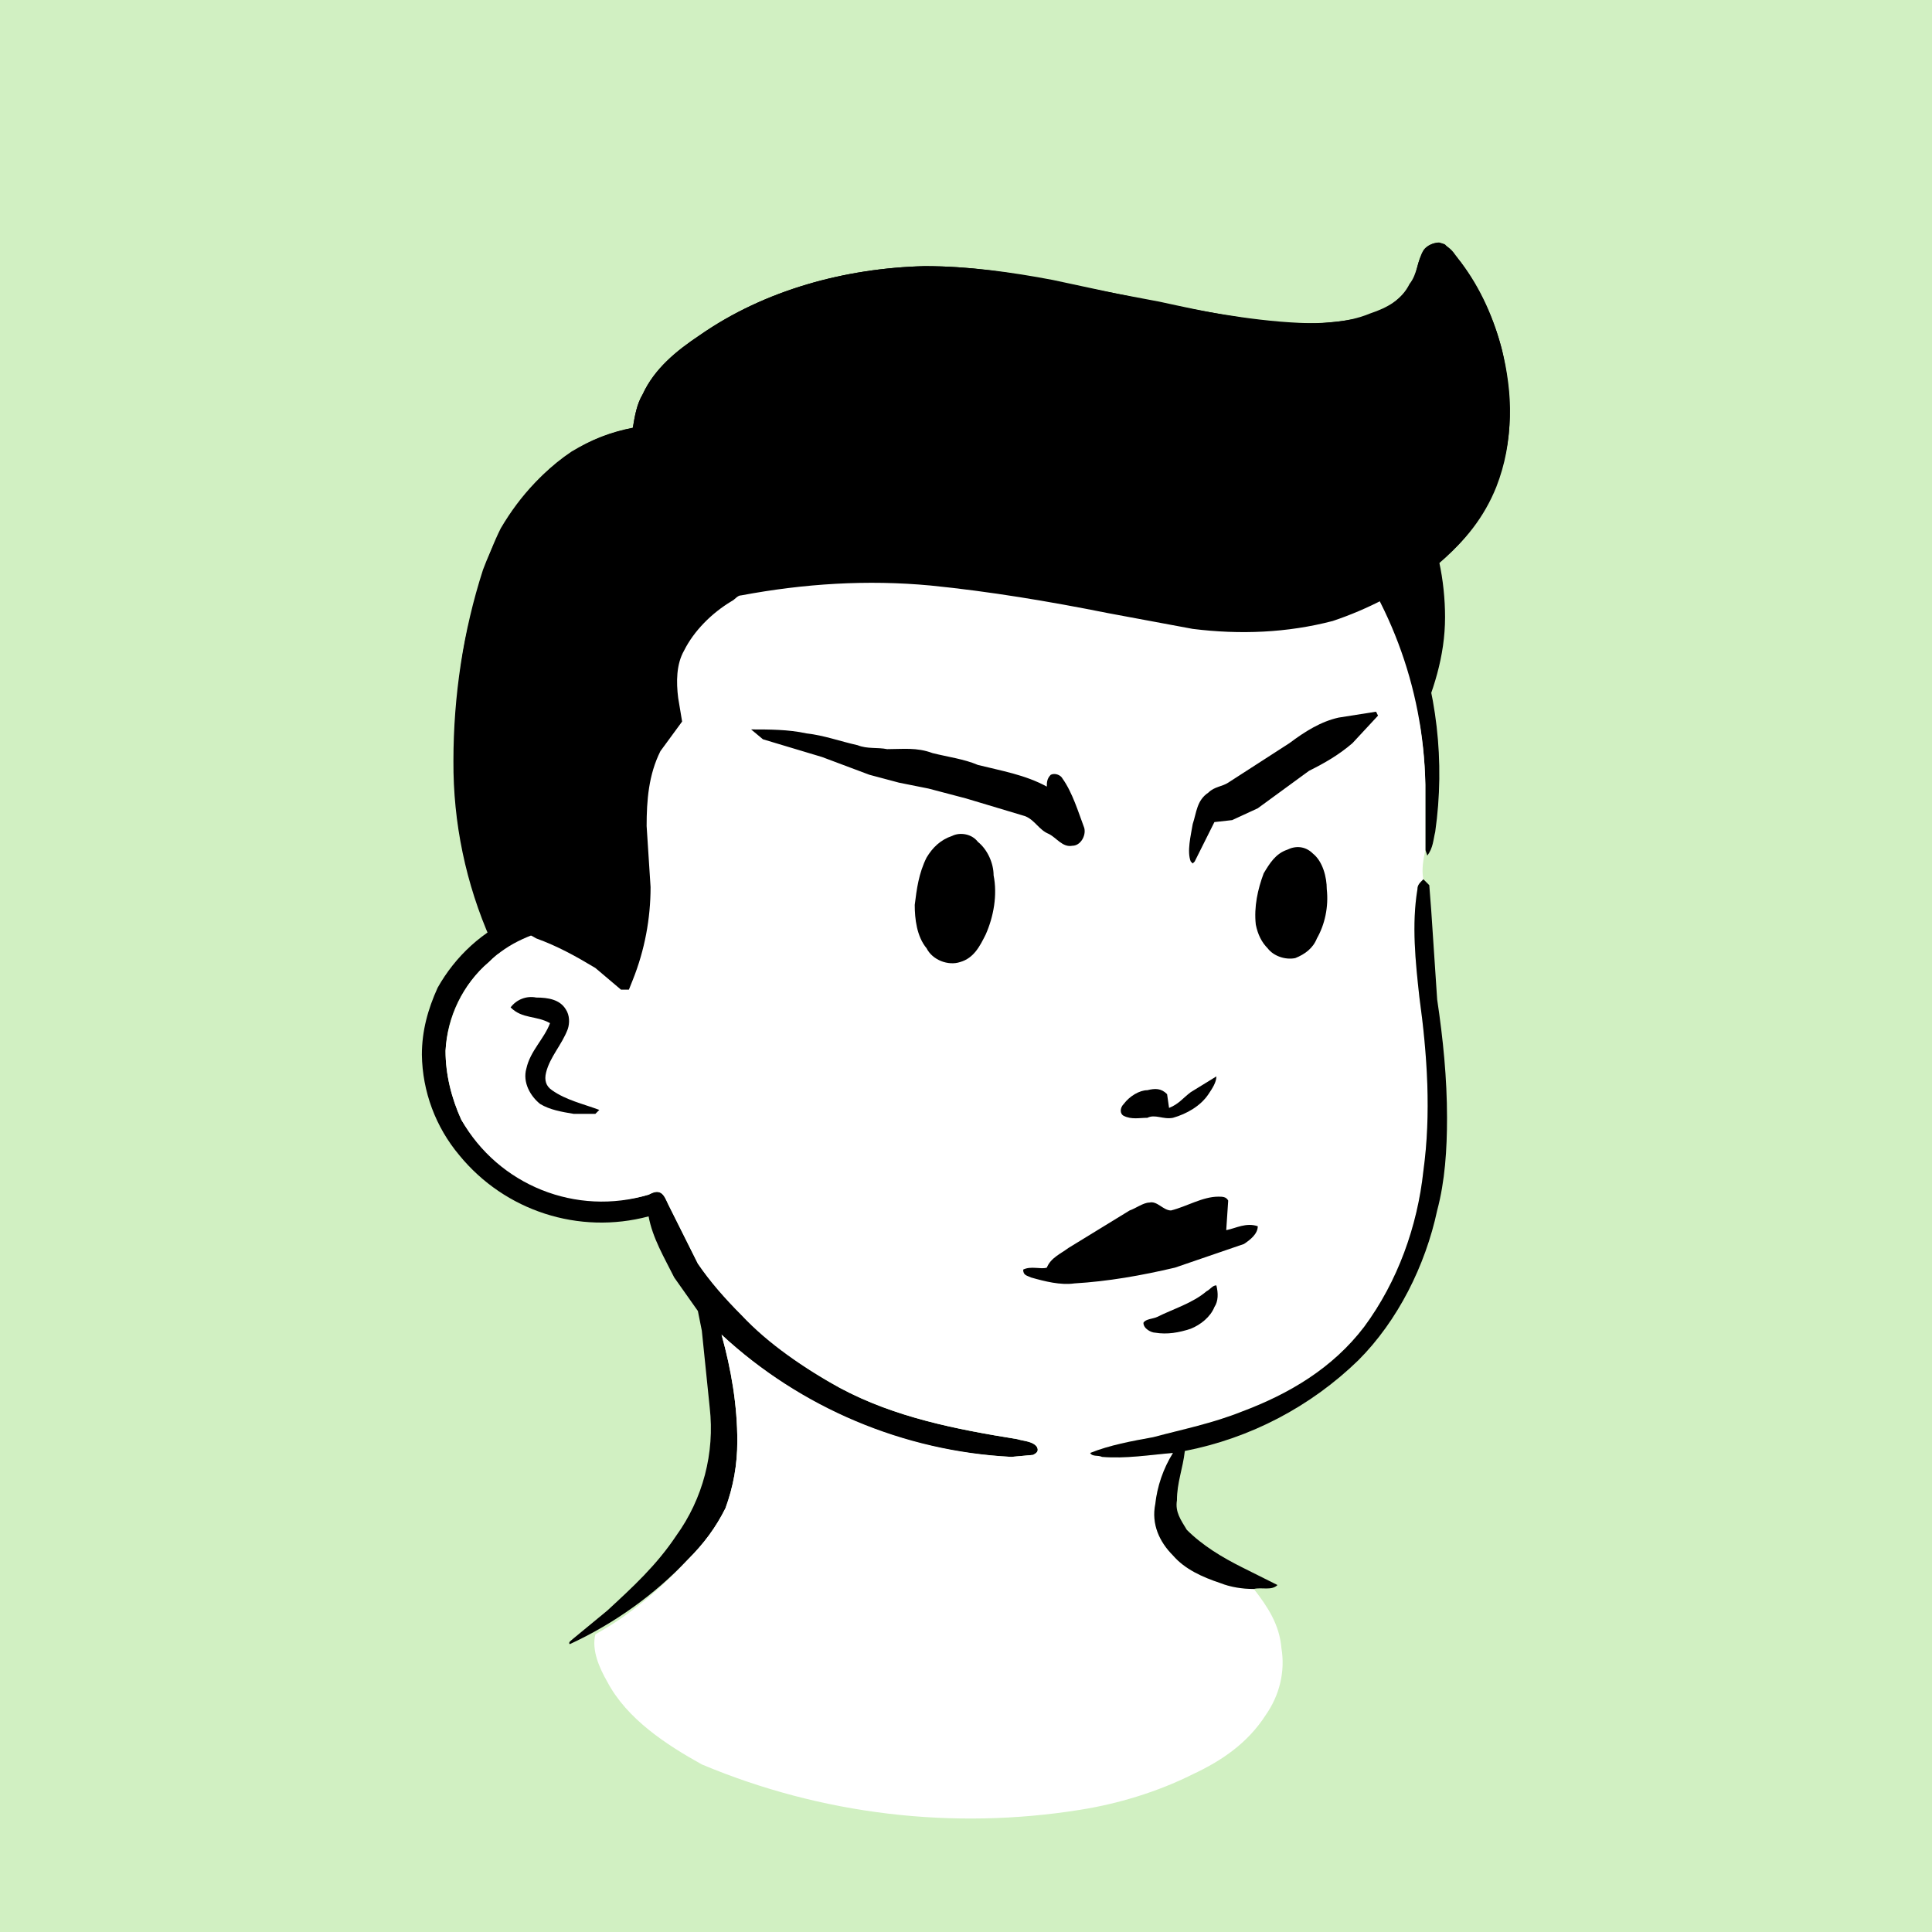
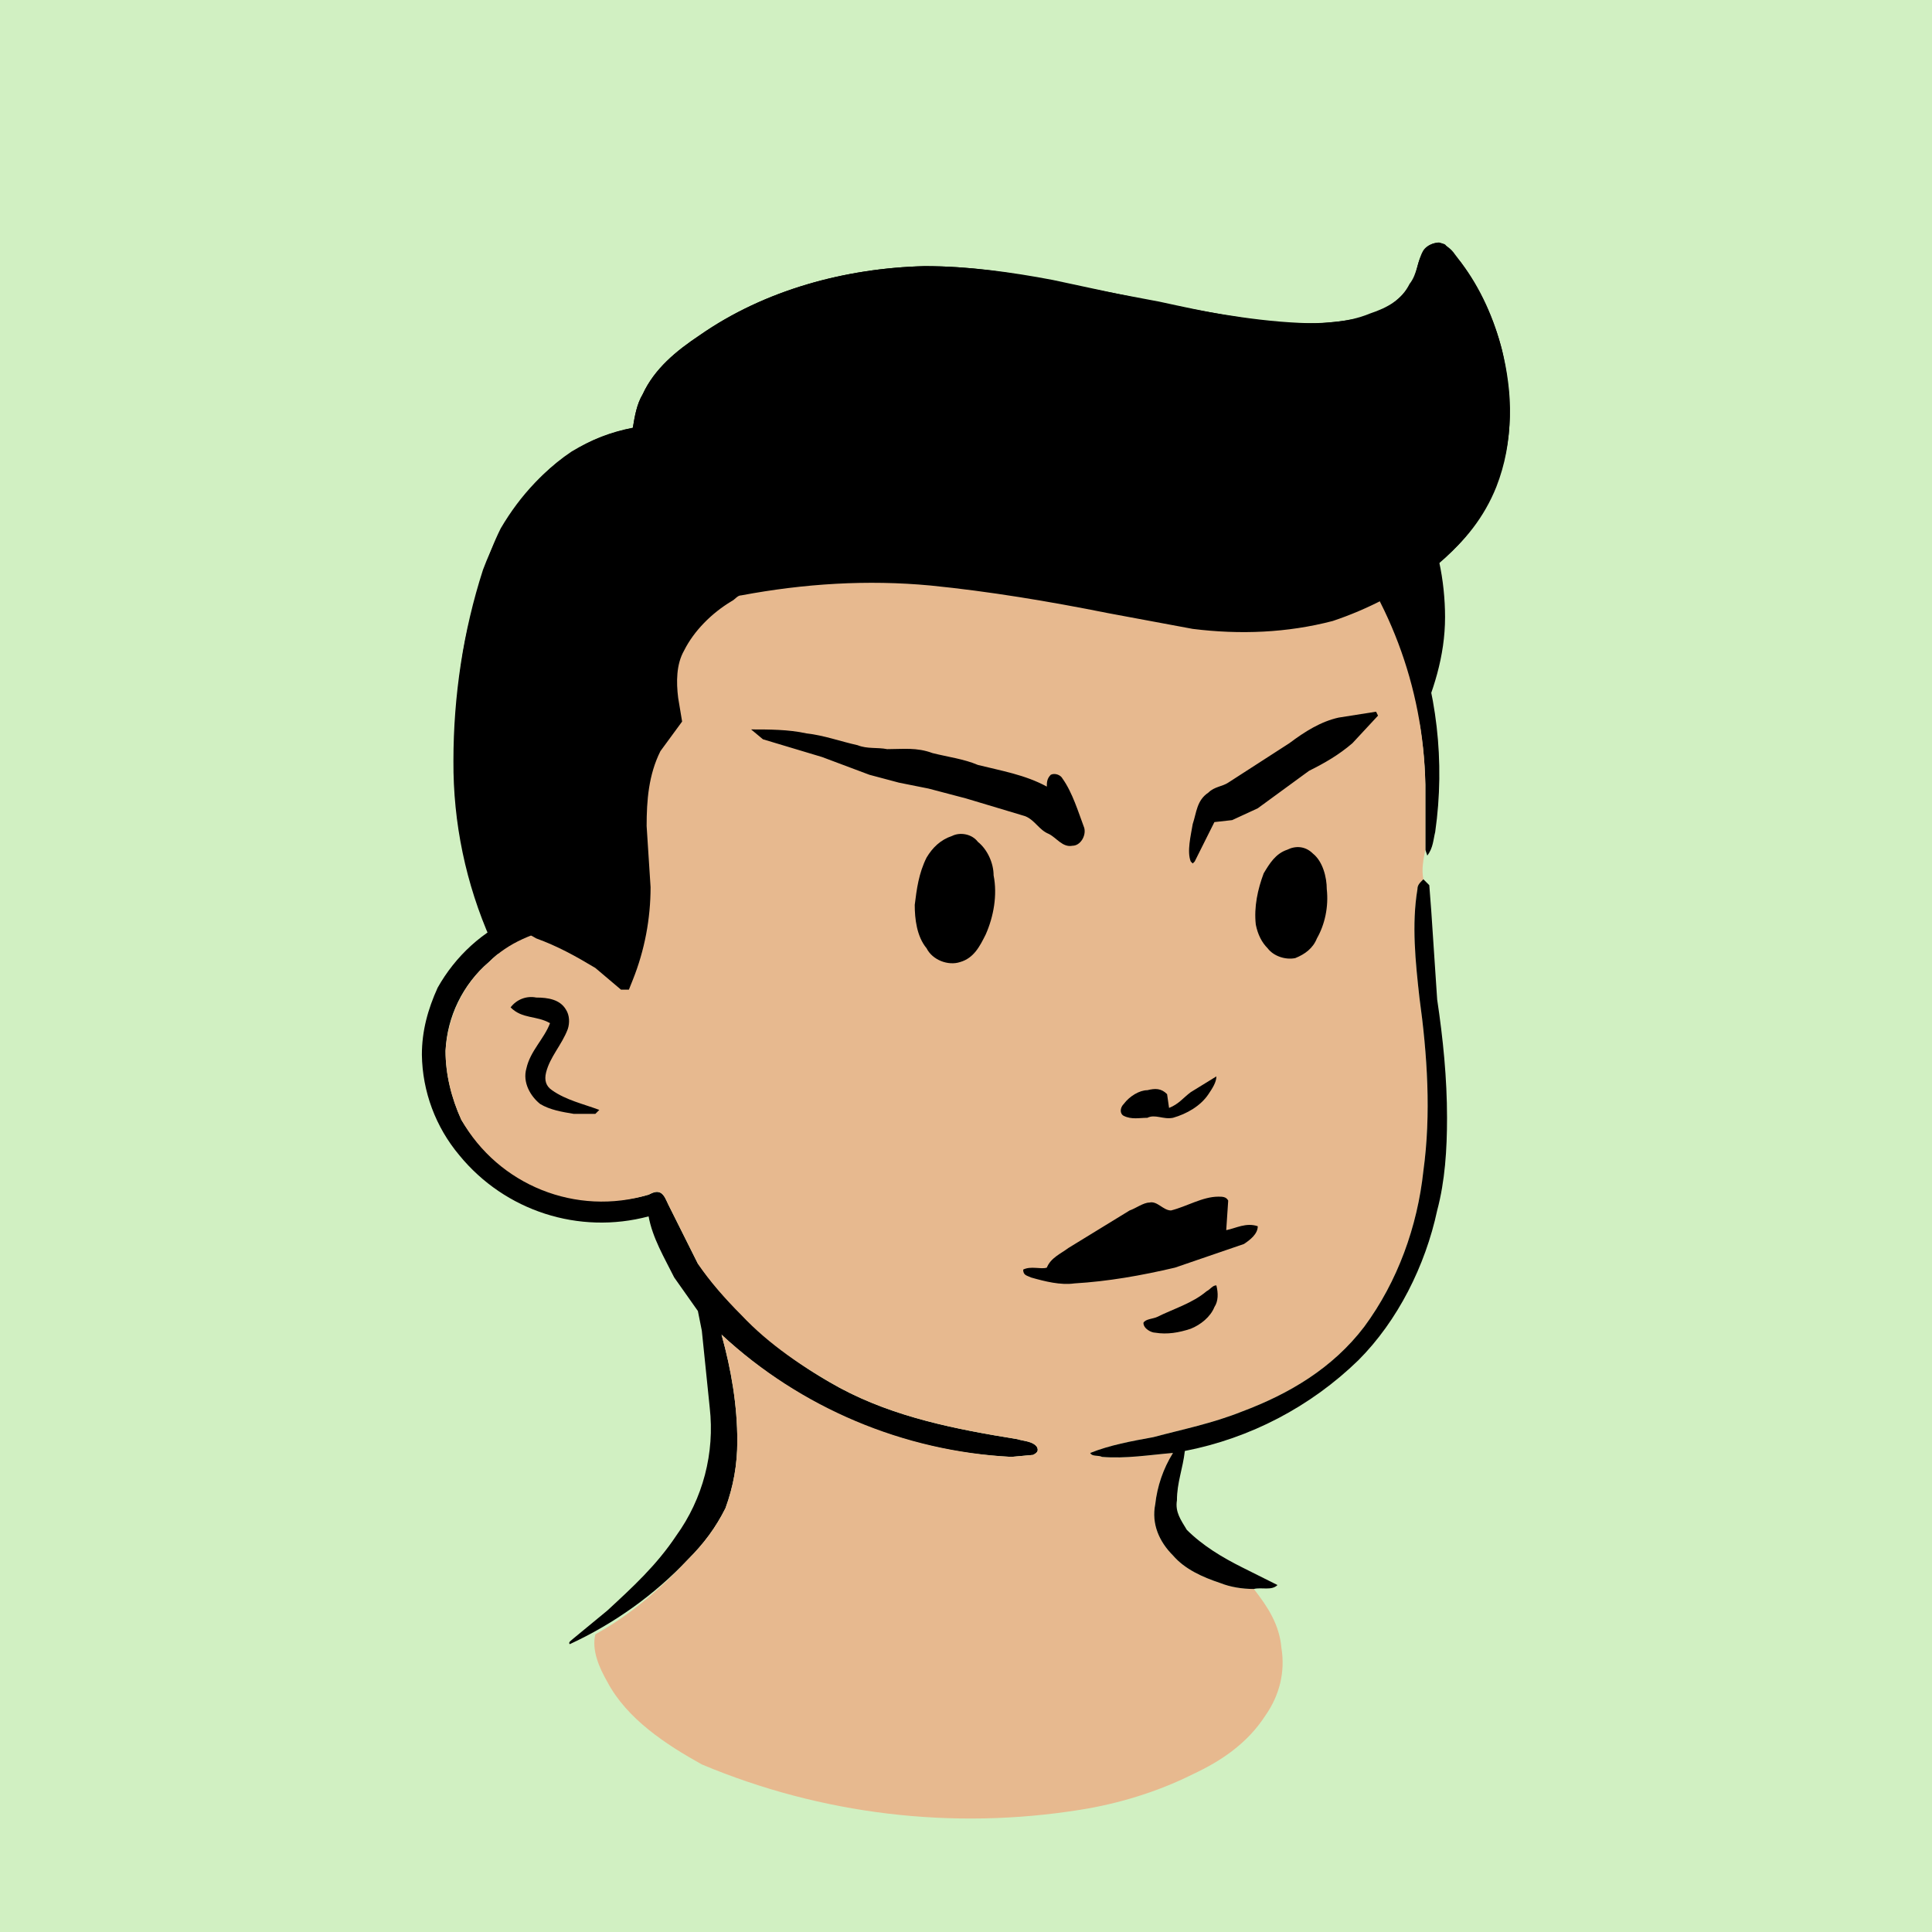
<svg xmlns="http://www.w3.org/2000/svg" viewBox="0 0 980 980" fill="none" shape-rendering="auto">
  <mask id="viewboxMask">
    <rect width="980" height="980" rx="0" ry="0" x="0" y="0" fill="#fff" />
  </mask>
  <g mask="url(#viewboxMask)">
    <rect fill="#d1f0c2" width="980" height="980" x="0" y="0" />
    <g transform="translate(10 -60)">
      <path d="m723 184 8 9c10 13 17 29 21 45 5 23 6 46-3 69-6 15-16 28-29 38 2 9 3 19 3 28 0 20-6 38-14 56l-8 11c-3 3-8 3-10-1-7-8-10-18-13-28l-8-38c-24 8-50 9-75 6l-45-8c-30-6-61-12-92-14-30-3-61-1-91 5-3 0-4 2-6 3-10 6-19 15-24 26-4 7-4 15-3 23l2 12-10 15c-5 8-7 18-8 27l1 36c1 18-1 37-8 53l-2 5h-4l-9-8-19 7c-5 2-10 3-16 3-3 0-5-2-7-4-6-7-11-15-15-23a221 221 0 0 1-19-91c0-33 5-66 15-97 9-24 24-46 45-60 10-6 20-10 31-12 1-6 2-12 5-17 6-13 17-22 29-30 33-23 74-34 114-35 22 0 44 3 66 8l53 10c23 5 46 10 70 11 12 0 25 0 37-5 9-3 16-7 20-15 4-5 4-12 7-17 2-3 7-5 11-3Z" fill="#000000" />
      <path d="M486 236c57-2 115 18 159 56a209 209 0 0 1 73 190c-1 4-1 8-4 12l-1-3v-33a215 215 0 0 0-172-206 235 235 0 0 0-270 153c-12 37-14 78-6 116 6-2 12-2 17-2 2 1 5 1 6 3s0 3-1 4l-12 4c-14 3-27 8-37 18a63 63 0 0 0-22 45c0 12 3 24 8 35 8 13 19 24 33 31 18 10 41 13 62 7 2-1 4-2 6-1s3 4 4 6l15 30a215 215 0 0 0 72 63c28 15 59 21 90 26 3 1 8 1 10 4 1 2 0 3-2 4l-11 1a231 231 0 0 1-147-62c5 18 8 36 8 54 0 12-2 23-6 34-5 10-11 18-19 26a196 196 0 0 1-60 43c-1-1 1-2 2-3l17-14c13-12 25-23 35-38a93 93 0 0 0 17-65l-4-39-2-10-12-17c-5-10-11-20-13-31a93 93 0 0 1-96-31 81 81 0 0 1-19-51c0-12 3-23 8-34 9-16 23-29 40-36-8-31-8-62-3-93 8-40 26-77 51-108 45-54 115-87 186-88Z" fill="#000" />
-       <path d="M541 252a214 214 0 0 1 172 206v33c-1 5-2 10-1 15-2 2-3 3-3 5-3 18-1 37 1 55 4 29 6 59 2 88-3 28-13 56-30 79-16 21-38 34-62 43-15 6-30 9-45 13-11 2-22 4-32 8 1 2 4 1 6 2 12 1 24-1 36-2-5 8-8 17-9 26-2 10 2 19 9 26 6 7 15 11 24 14 5 2 11 3 17 3 7 9 13 18 14 30 2 12-1 24-8 34-9 14-22 23-37 30-18 9-38 15-57 18a352 352 0 0 1-192-23c-18-10-38-23-48-42-4-7-8-16-6-24 18-10 33-23 47-38 8-8 14-16 19-26 4-11 6-22 6-34 0-18-3-36-8-54a235 235 0 0 0 147 62l11-1c2-1 3-2 2-4-2-3-7-3-10-4-31-5-62-11-90-26-18-10-36-22-50-37-8-8-16-17-22-26l-15-30c-1-2-2-5-4-6s-4 0-6 1a82 82 0 0 1-95-38c-5-11-8-23-8-35 1-17 9-34 22-45 10-10 23-15 37-18l12-4c1-1 2-2 1-4s-4-2-6-3c-5 0-11 0-17 2-8-38-6-79 6-116a236 236 0 0 1 270-153Z" fill="#ffffff" />
+       <path d="M541 252a214 214 0 0 1 172 206v33c-1 5-2 10-1 15-2 2-3 3-3 5-3 18-1 37 1 55 4 29 6 59 2 88-3 28-13 56-30 79-16 21-38 34-62 43-15 6-30 9-45 13-11 2-22 4-32 8 1 2 4 1 6 2 12 1 24-1 36-2-5 8-8 17-9 26-2 10 2 19 9 26 6 7 15 11 24 14 5 2 11 3 17 3 7 9 13 18 14 30 2 12-1 24-8 34-9 14-22 23-37 30-18 9-38 15-57 18a352 352 0 0 1-192-23c-18-10-38-23-48-42-4-7-8-16-6-24 18-10 33-23 47-38 8-8 14-16 19-26 4-11 6-22 6-34 0-18-3-36-8-54a235 235 0 0 0 147 62l11-1c2-1 3-2 2-4-2-3-7-3-10-4-31-5-62-11-90-26-18-10-36-22-50-37-8-8-16-17-22-26l-15-30c-1-2-2-5-4-6s-4 0-6 1a82 82 0 0 1-95-38c-5-11-8-23-8-35 1-17 9-34 22-45 10-10 23-15 37-18l12-4c1-1 2-2 1-4s-4-2-6-3c-5 0-11 0-17 2-8-38-6-79 6-116a236 236 0 0 1 270-153Z" fill="#e7b98f" />
      <path d="m712 506 3 3 1 13 3 45c3 20 5 40 5 60 0 16-1 32-5 47-6 28-20 56-40 76a174 174 0 0 1-88 46c-1 9-4 16-4 25-1 6 2 10 5 15 8 8 18 14 28 19l18 9c-3 3-8 1-12 2-6 0-12-1-17-3-9-3-18-7-24-14-7-7-11-16-9-26 1-9 4-18 9-26-12 1-24 3-36 2-2-1-5 0-6-2 10-4 21-6 32-8 15-4 30-7 45-13 24-9 46-22 62-43 17-23 27-51 30-79 4-29 2-59-2-88-2-18-4-37-1-55 0-2 1-3 3-5ZM262 566c6 0 12 1 15 6 2 3 2 7 1 10-3 8-9 14-11 22-1 4 0 7 3 9 7 5 16 7 24 10l-2 2h-11c-6-1-12-2-17-5-5-4-9-11-7-18 2-9 9-15 12-23-7-4-14-2-20-8 3-4 8-6 13-5Z" fill="#000" />
      <path d="M473 484c4-2 10-1 13 3 5 4 8 11 8 17 2 10 0 21-4 30-3 6-6 12-13 14-6 2-14-1-17-7-5-6-6-15-6-22 1-8 2-16 6-24 3-5 7-9 13-11ZM643 491c4-2 9-2 13 2 5 4 7 12 7 18 1 9-1 18-5 25-2 5-6 8-11 10-5 1-11-1-14-5-3-3-5-7-6-12-1-9 1-18 4-26 3-5 6-10 12-12Z" fill="#000000" />
      <path d="m688 421 1 2-13 14c-7 6-14 10-22 14l-26 19-13 6-9 1-10 20-1 1-1-1c-2-5 0-13 1-19 2-6 2-12 8-16 3-3 7-3 10-5l31-20c8-6 16-11 25-13l19-3ZM371 430c9 0 19 0 28 2 9 1 17 4 26 6 5 2 10 1 15 2 8 0 15-1 23 2 8 2 16 3 23 6 12 3 24 5 35 11 0-2 0-4 2-6 2-1 5 0 6 2 5 7 8 17 11 25 1 4-2 9-6 9-5 1-8-4-12-6-5-2-7-7-12-9l-30-9-19-5-15-3-15-4-24-9-30-9-6-5Z" fill="#000000" />
      <path d="M607 606c0 3-2 6-4 9-4 6-11 10-18 12-5 1-9-2-13 0-4 0-8 1-12-1-2-1-2-4 0-6 3-4 8-7 12-7 4-1 7-1 10 2l1 7c5-2 7-5 11-8l13-8Z" fill="#000000" />
      <path d="M608 667c2 0 4 0 5 2l-1 15c5-1 10-4 16-2 0 4-4 7-7 9l-35 12c-17 4-34 7-51 8-7 1-15-1-22-3-2-1-4-1-4-4 4-2 9 0 12-1 2-5 7-7 11-10l31-19c3-1 7-4 10-4 4-1 7 4 11 4 8-2 16-7 24-7ZM607 712c1 4 1 8-1 11-2 5-7 9-12 11-6 2-12 3-18 2-2 0-6-2-6-5 1-2 5-2 7-3 8-4 18-7 25-13 2-1 3-3 5-3Z" fill="#000000" />
      <path d="M720 183c3 1 6 3 8 6a132 132 0 0 1 27 65c3 23-1 47-14 67-6 11-15 20-25 28-15 11-32 20-50 26-23 6-47 7-71 4l-43-8c-30-6-60-11-90-14-32-3-64-1-96 5-2 0-3 2-5 3-10 6-19 15-24 25-4 7-4 16-3 24l2 12-11 15c-6 12-7 25-7 38l2 31c0 16-3 32-9 47l-2 5h-4l-13-11c-10-6-19-11-30-15-7-4-13-7-19-13-7-6-12-15-15-24-6-15-7-29-7-45v-25c1-19 3-39 8-57 4-15 8-30 15-44 10-17 23-31 40-41 8-5 18-8 27-10 1-6 2-12 5-17 6-13 17-22 29-30 33-23 74-34 114-35 22 0 44 3 65 7l56 12c26 5 53 10 79 10 12-1 24-2 35-8 5-4 10-8 13-14 2-5 2-10 5-14 1-3 5-5 8-5Z" fill="#000000" />
    </g>
    <g transform="translate(10 -60)" />
  </g>
</svg>
